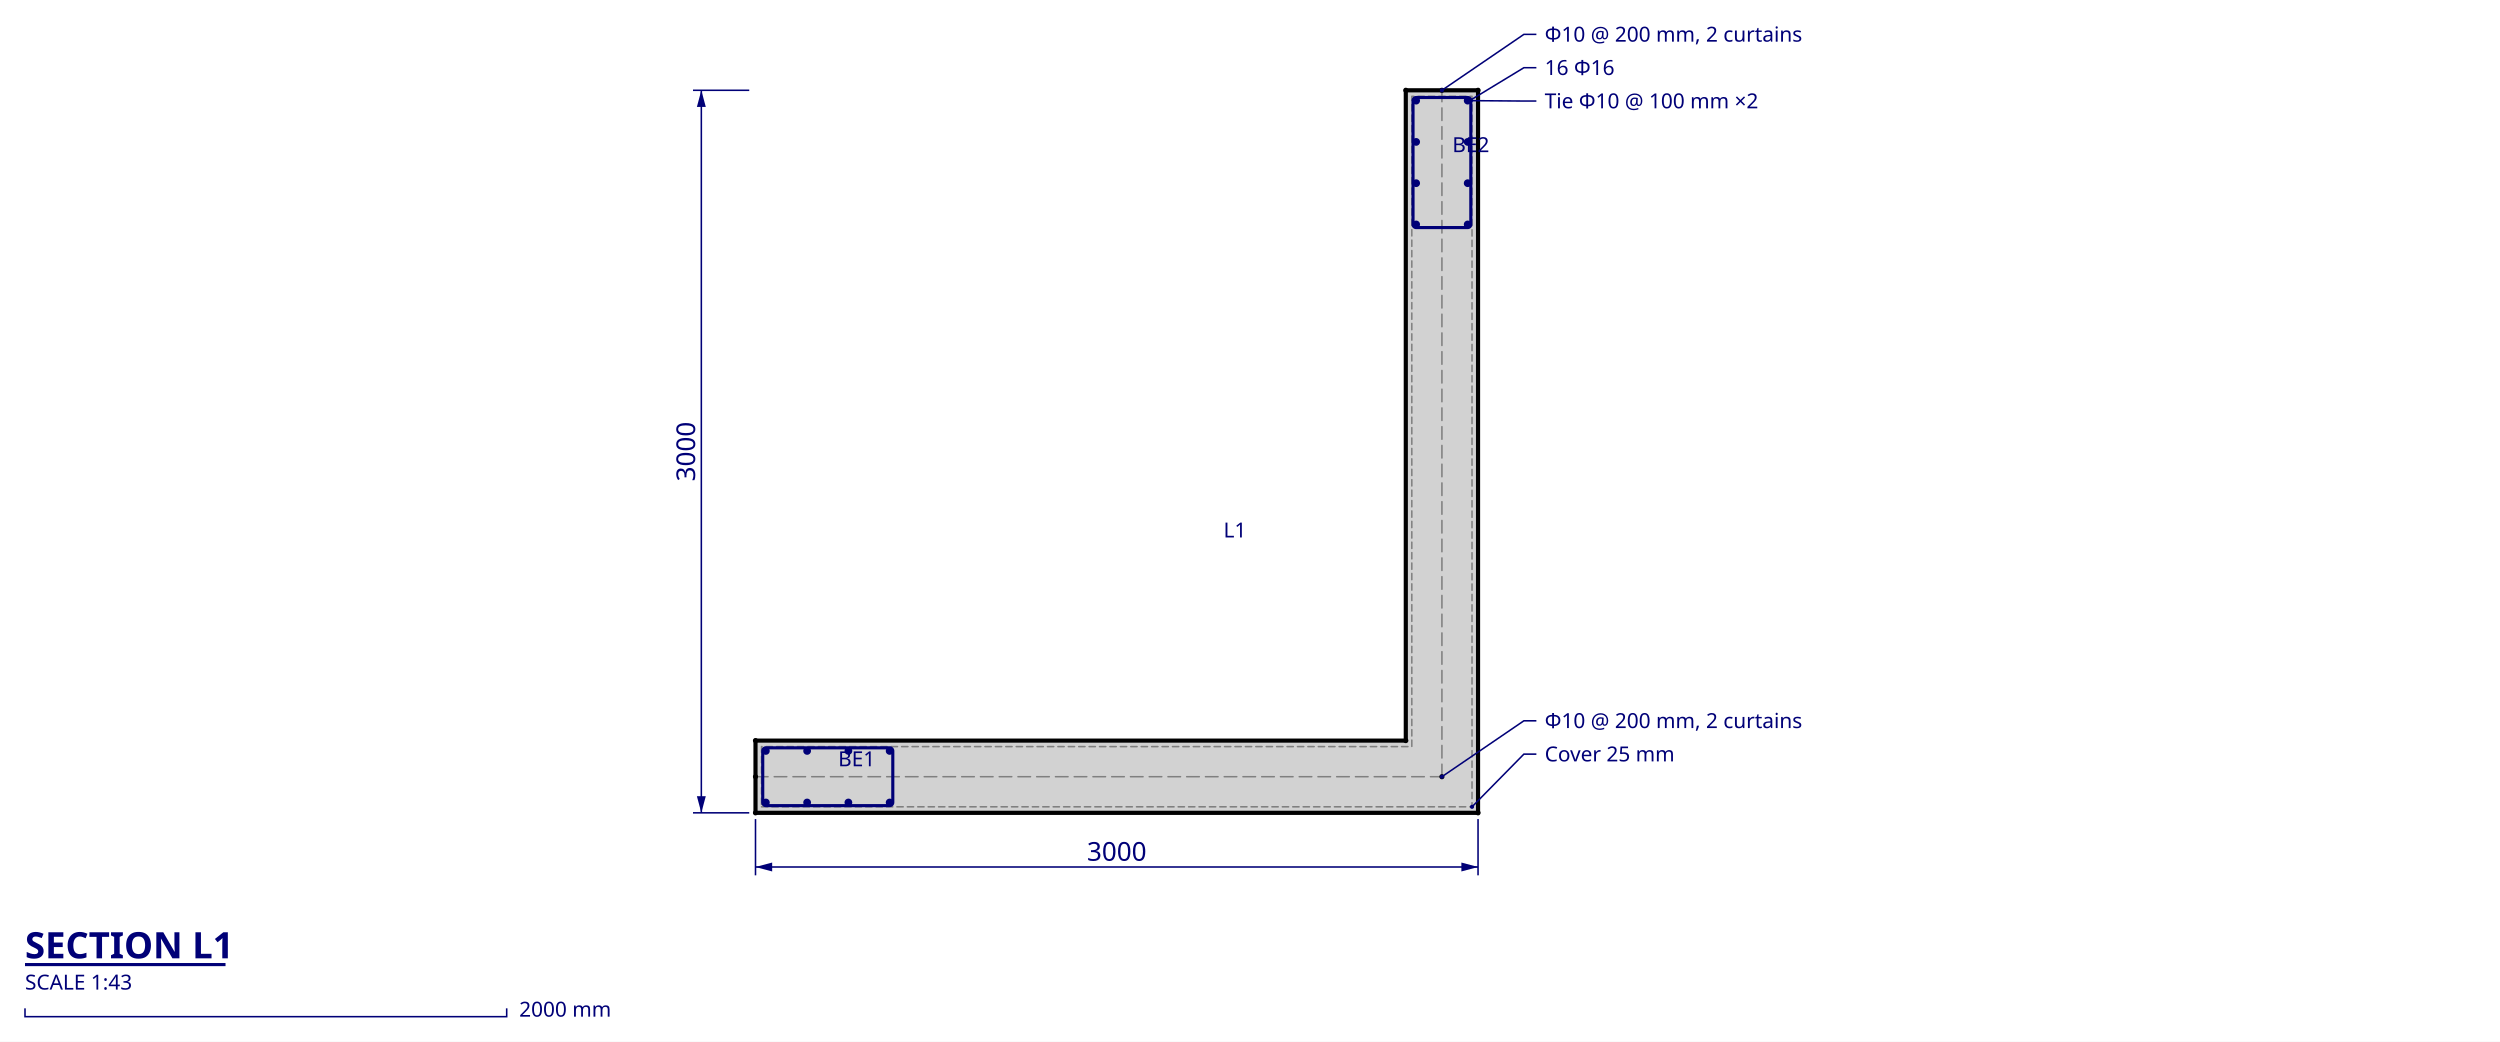
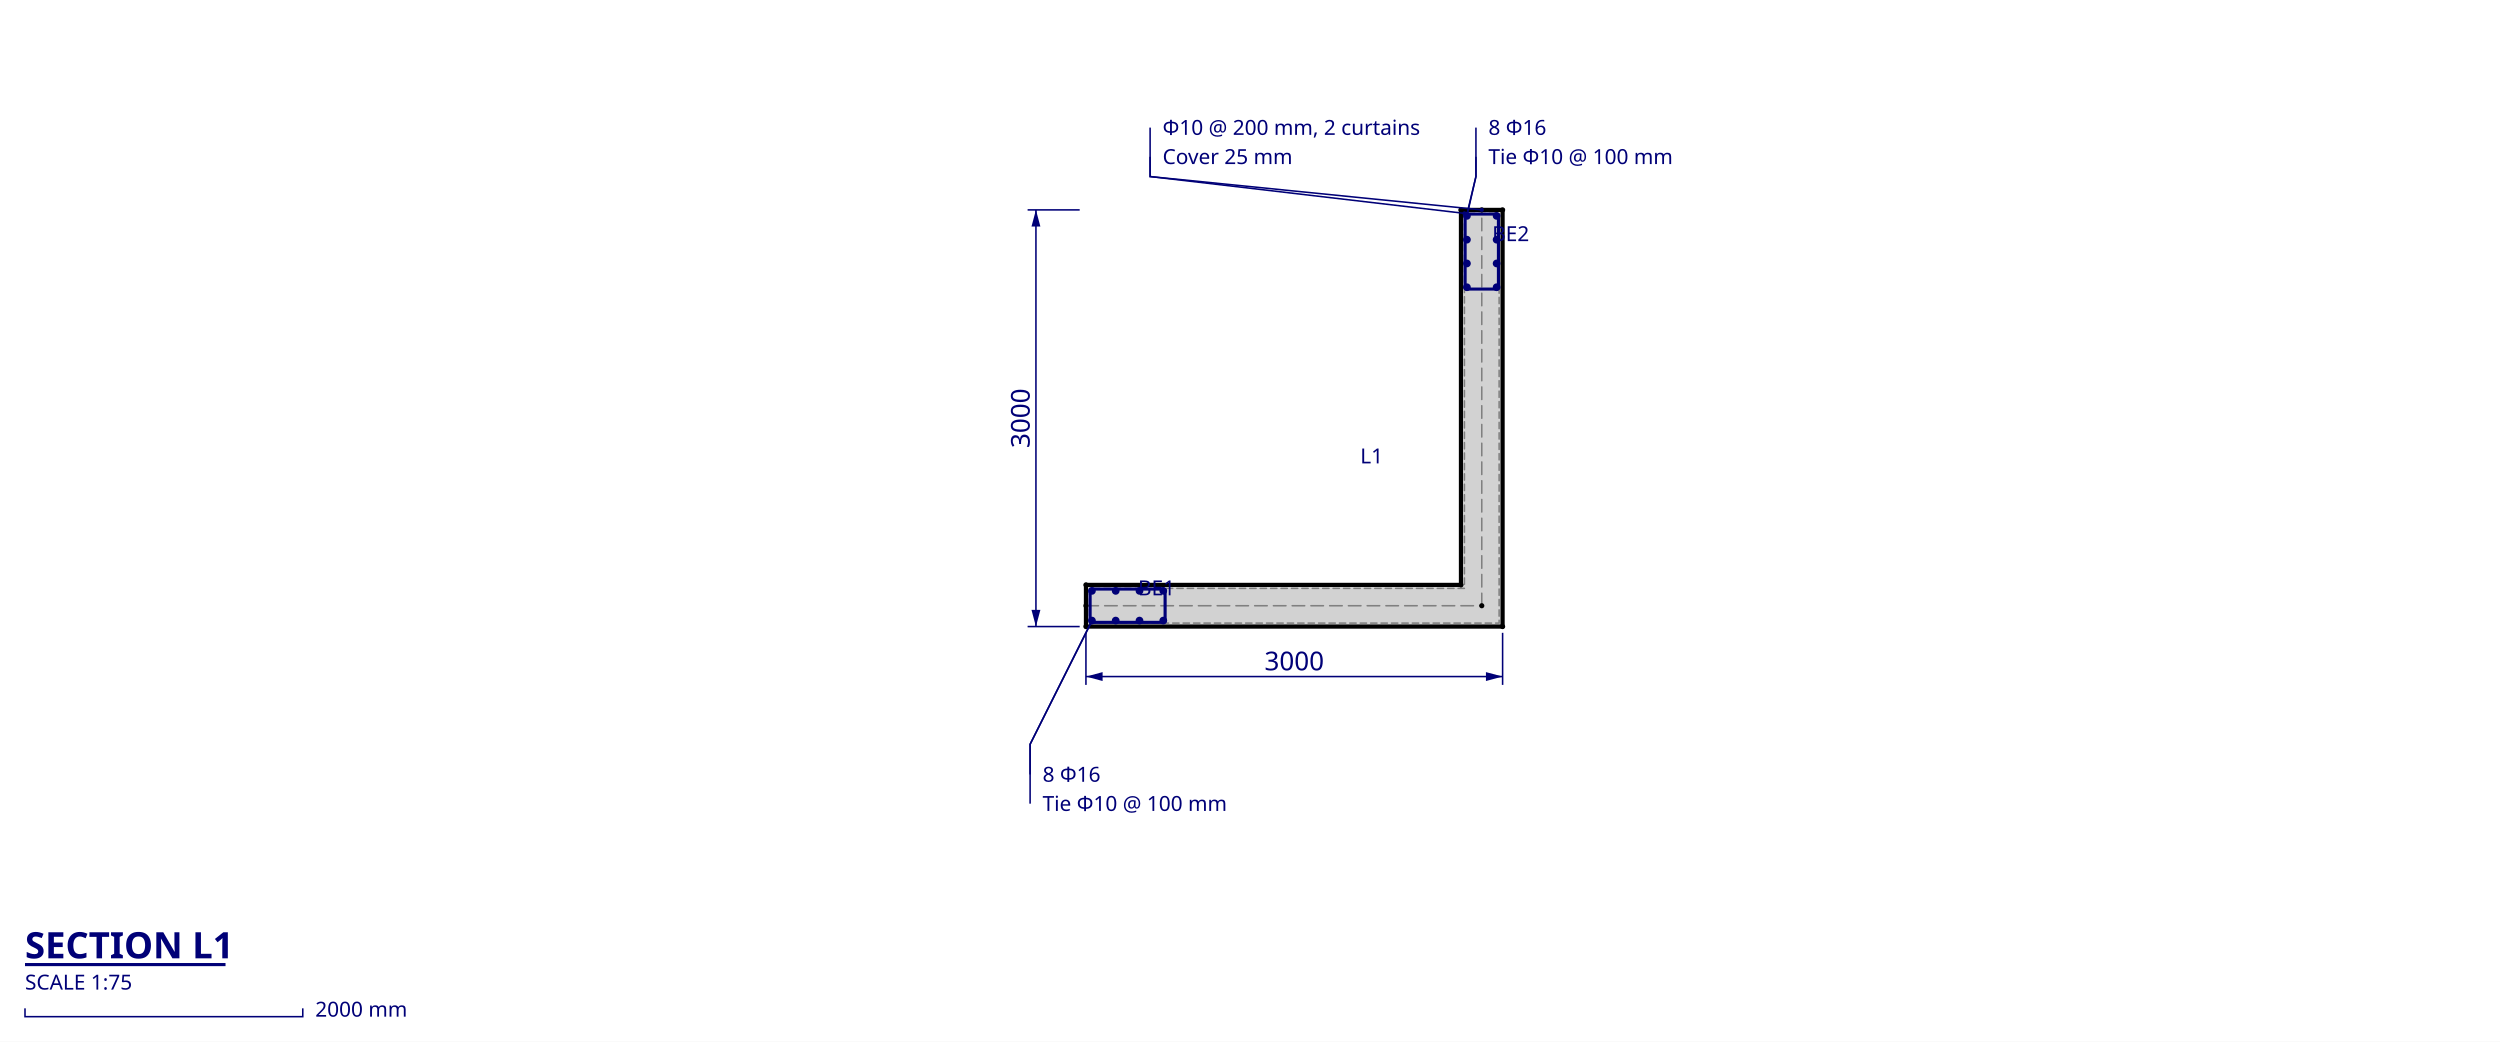
<svg xmlns="http://www.w3.org/2000/svg" width="1200" height="500" viewBox="0 0 1200 500" data-view="top">
  <rect width="1200" height="500" fill="#ffffff" />
  <g class="faces" fill="none" stroke="#000000" stroke-width="1" stroke-linecap="round" stroke-linejoin="round">
</g>
  <g class="concrete" fill="#d2d2d2" stroke="#000000" stroke-width="2" stroke-linecap="round" stroke-linejoin="round">
    <g data-id="10">
-       <path d="M362.64 390.16 L709.46 390.16 L709.46 43.34 L674.78 43.34 L674.78 355.48 L362.64 355.48 Z" />
+       <path d="M521.25 300.75 L721.25 300.75 L721.25 100.75 L701.25 100.75 L701.25 280.75 L521.25 280.75 Z" />
    </g>
  </g>
  <g class="cover" fill="none" stroke="#808080" stroke-width="0.75" stroke-linecap="round" stroke-linejoin="round" stroke-dasharray="3 2">
    <g data-id="13">
-       <path d="M365.53 387.27 L706.57 387.27 L706.57 46.23 L677.67 46.23 L677.67 358.37 L365.53 358.37 Z" />
+       <path d="M522.92 299.08 L719.58 299.08 L719.58 102.42 L702.92 102.42 L702.92 282.42 L522.92 282.42 Z" />
    </g>
  </g>
  <g class="leg" fill="none" stroke="#808080" stroke-width="0.75" stroke-linecap="round" stroke-linejoin="round" stroke-dasharray="6 3">
    <g data-id="11">
-       <path d="M362.64 372.82 L692.12 372.82" />
+       <path d="M521.25 290.75 L711.25 290.75" />
    </g>
    <g data-id="12">
-       <path d="M692.12 372.82 L692.12 43.34" />
+       <path d="M711.25 290.75 L711.25 100.75" />
    </g>
  </g>
  <g class="hoop" fill="none" stroke="#000077" stroke-width="1.5" stroke-linecap="round" stroke-linejoin="round">
    <g data-id="30">
-       <path d="M366.11 385.19 L366.14 385.48 L366.22 385.76 L366.36 386.02 L366.55 386.25 L366.78 386.44 L367.04 386.58 L367.32 386.66 L367.61 386.69 L427.03 386.69 L427.33 386.66 L427.61 386.58 L427.87 386.44 L428.1 386.25 L428.28 386.02 L428.42 385.76 L428.51 385.48 L428.54 385.19 L428.54 360.45 L428.51 360.16 L428.42 359.87 L428.28 359.61 L428.1 359.39 L427.87 359.2 L427.61 359.06 L427.33 358.97 L427.03 358.95 L367.61 358.95 L367.32 358.97 L367.04 359.06 L366.78 359.2 L366.55 359.39 L366.36 359.61 L366.22 359.87 L366.14 360.16 L366.11 360.45 Z" />
+       <path d="M523.25 297.88 L523.27 298.05 L523.32 298.21 L523.4 298.36 L523.5 298.5 L523.64 298.6 L523.79 298.68 L523.95 298.73 L524.12 298.75 L558.38 298.75 L558.55 298.73 L558.71 298.68 L558.86 298.6 L559 298.5 L559.1 298.36 L559.18 298.21 L559.23 298.05 L559.25 297.88 L559.25 283.62 L559.23 283.45 L559.18 283.29 L559.1 283.14 L559 283 L558.86 282.9 L558.71 282.82 L558.55 282.77 L558.38 282.75 L524.12 282.75 L523.95 282.77 L523.79 282.82 L523.64 282.9 L523.5 283 L523.4 283.14 L523.32 283.29 L523.27 283.45 L523.25 283.62 Z" />
    </g>
    <g data-id="47">
-       <path d="M678.25 107.73 L678.27 108.03 L678.36 108.31 L678.5 108.57 L678.69 108.8 L678.91 108.98 L679.17 109.12 L679.46 109.21 L679.75 109.24 L704.49 109.24 L704.78 109.21 L705.06 109.12 L705.32 108.98 L705.55 108.8 L705.74 108.57 L705.88 108.31 L705.96 108.03 L705.99 107.73 L705.99 48.31 L705.96 48.02 L705.88 47.74 L705.74 47.48 L705.55 47.25 L705.32 47.06 L705.06 46.92 L704.78 46.84 L704.49 46.81 L679.75 46.81 L679.46 46.84 L679.17 46.92 L678.91 47.06 L678.69 47.25 L678.5 47.48 L678.36 47.74 L678.27 48.02 L678.25 48.31 Z" />
+       <path d="M703.25 137.88 L703.27 138.05 L703.32 138.21 L703.4 138.36 L703.5 138.5 L703.64 138.6 L703.79 138.68 L703.95 138.73 L704.12 138.75 L718.38 138.75 L718.55 138.73 L718.71 138.68 L718.86 138.6 L719 138.5 L719.1 138.36 L719.18 138.21 L719.23 138.05 L719.25 137.88 L719.25 103.62 L719.23 103.45 L719.18 103.29 L719.1 103.14 L719 103 L718.86 102.9 L718.71 102.82 L718.55 102.77 L718.38 102.75 L704.12 102.75 L703.95 102.77 L703.79 102.82 L703.64 102.9 L703.5 103 L703.4 103.14 L703.32 103.29 L703.27 103.45 L703.25 103.62 Z" />
    </g>
  </g>
  <g class="bar" fill="#000077" stroke="#000077" stroke-width="0.75" stroke-linecap="round" stroke-linejoin="round">
    <g data-id="15">
-       <circle cx="367.61" cy="385.19" r="1.5" />
+       <circle cx="524.12" cy="297.88" r="1.5" />
    </g>
    <g data-id="17">
-       <circle cx="387.42" cy="385.19" r="1.5" />
+       <circle cx="535.54" cy="297.88" r="1.5" />
    </g>
    <g data-id="19">
-       <circle cx="407.23" cy="385.19" r="1.5" />
+       <circle cx="546.96" cy="297.88" r="1.5" />
    </g>
    <g data-id="21">
-       <circle cx="427.03" cy="385.19" r="1.5" />
+       <circle cx="558.38" cy="297.88" r="1.5" />
    </g>
    <g data-id="23">
-       <circle cx="367.61" cy="360.45" r="1.5" />
+       <circle cx="524.12" cy="283.62" r="1.5" />
    </g>
    <g data-id="25">
-       <circle cx="387.42" cy="360.45" r="1.5" />
+       <circle cx="535.54" cy="283.62" r="1.5" />
    </g>
    <g data-id="27">
-       <circle cx="407.23" cy="360.45" r="1.5" />
+       <circle cx="546.96" cy="283.62" r="1.5" />
    </g>
    <g data-id="29">
-       <circle cx="427.03" cy="360.45" r="1.5" />
+       <circle cx="558.38" cy="283.62" r="1.5" />
    </g>
    <g data-id="32">
-       <circle cx="679.75" cy="107.73" r="1.5" />
+       <circle cx="704.12" cy="137.88" r="1.5" />
    </g>
    <g data-id="34">
-       <circle cx="679.75" cy="87.93" r="1.5" />
+       <circle cx="704.12" cy="126.46" r="1.5" />
    </g>
    <g data-id="36">
-       <circle cx="679.75" cy="68.12" r="1.5" />
+       <circle cx="704.12" cy="115.04" r="1.5" />
    </g>
    <g data-id="38">
-       <circle cx="679.75" cy="48.31" r="1.5" />
+       <circle cx="704.12" cy="103.62" r="1.5" />
    </g>
    <g data-id="40">
-       <circle cx="704.49" cy="107.73" r="1.5" />
+       <circle cx="718.38" cy="137.88" r="1.5" />
    </g>
    <g data-id="42">
-       <circle cx="704.49" cy="87.93" r="1.5" />
+       <circle cx="718.38" cy="126.46" r="1.5" />
    </g>
    <g data-id="44">
-       <circle cx="704.49" cy="68.12" r="1.5" />
+       <circle cx="718.38" cy="115.04" r="1.5" />
    </g>
    <g data-id="46">
-       <circle cx="704.49" cy="48.31" r="1.5" />
+       <circle cx="718.38" cy="103.62" r="1.5" />
    </g>
  </g>
  <g class="edges" fill="none" stroke="#000000" stroke-width="1.5" stroke-linecap="round" stroke-linejoin="round">
</g>
  <g class="points" fill="#000000">
    <g data-id="1">
-       <circle cx="362.64" cy="372.82" r="1.25" fill="#000000" stroke="none" />
+       <circle cx="521.25" cy="290.75" r="1.25" fill="#000000" stroke="none" />
    </g>
    <g data-id="2">
-       <circle cx="692.12" cy="372.82" r="1.25" fill="#000000" stroke="none" />
+       <circle cx="711.25" cy="290.75" r="1.25" fill="#000000" stroke="none" />
    </g>
    <g data-id="3">
-       <circle cx="692.12" cy="43.34" r="1.25" fill="#000000" stroke="none" />
+       <circle cx="711.25" cy="100.75" r="1.25" fill="#000000" stroke="none" />
    </g>
    <g data-id="4">
-       <circle cx="362.64" cy="390.16" r="1.25" fill="#000000" stroke="none" />
+       <circle cx="521.25" cy="300.75" r="1.25" fill="#000000" stroke="none" />
    </g>
    <g data-id="5">
-       <circle cx="709.46" cy="390.16" r="1.25" fill="#000000" stroke="none" />
+       <circle cx="721.25" cy="300.75" r="1.25" fill="#000000" stroke="none" />
    </g>
    <g data-id="6">
-       <circle cx="709.46" cy="43.34" r="1.25" fill="#000000" stroke="none" />
+       <circle cx="721.25" cy="100.75" r="1.25" fill="#000000" stroke="none" />
    </g>
    <g data-id="7">
-       <circle cx="674.78" cy="43.34" r="1.25" fill="#000000" stroke="none" />
+       <circle cx="701.25" cy="100.75" r="1.25" fill="#000000" stroke="none" />
    </g>
    <g data-id="8">
-       <circle cx="674.78" cy="355.48" r="1.25" fill="#000000" stroke="none" />
+       <circle cx="701.25" cy="280.75" r="1.25" fill="#000000" stroke="none" />
    </g>
    <g data-id="9">
-       <circle cx="362.64" cy="355.48" r="1.25" fill="#000000" stroke="none" />
+       <circle cx="521.25" cy="280.75" r="1.25" fill="#000000" stroke="none" />
    </g>
  </g>
  <g class="annotation" font-family="Arial Narrow, Archivo Narrow, sans-serif" fill="#000077" stroke="#000077" stroke-width="0.75">
    <g class="tag">
-       <path d="M692.12 43.34 L731.46 16.5 L737.46 16.5" fill="none" />
-       <circle cx="692.12" cy="43.34" r="1" stroke="none" />
-       <text x="741.46" y="20" stroke="none" font-size="10">Φ10 @ 200 mm, 2 curtains</text>
+       <path d="M711.25 100.75 L552.05 84.75 L552.05 61.25" fill="none" />
+       <circle cx="711.25" cy="100.75" r="1" stroke="none" />
+       <text x="558.05" y="64.75" stroke="none" font-size="10">Φ10 @ 200 mm, 2 curtains</text>
    </g>
    <g class="tag">
-       <path d="M705.41 48.31 L731.46 32.5 L737.46 32.5" fill="none" />
-       <circle cx="705.41" cy="48.31" r="1" stroke="none" />
-       <text x="741.46" y="36" stroke="none" font-size="10">16 Φ16</text>
+       <path d="M702.92 102.42 L552.05 84.75 L552.05 75.25" fill="none" />
+       <circle cx="702.92" cy="102.42" r="1" stroke="none" />
+       <text x="558.05" y="78.75" stroke="none" font-size="10">Cover 25 mm</text>
    </g>
    <g class="tag">
-       <path d="M705.99 48.31 L731.46 48.5 L737.46 48.5" fill="none" />
-       <circle cx="705.99" cy="48.31" r="1" stroke="none" />
-       <text x="741.46" y="52" stroke="none" font-size="10">Tie Φ10 @ 100 mm ×2</text>
+       <path d="M704.12 103.62 L708.45 84.75 L708.45 61.25" fill="none" />
+       <circle cx="704.12" cy="103.62" r="1" stroke="none" />
+       <text x="714.45" y="64.75" stroke="none" font-size="10">8 Φ16</text>
    </g>
    <g class="tag">
-       <path d="M692.12 372.82 L731.46 345.98 L737.46 345.98" fill="none" />
-       <circle cx="692.12" cy="372.82" r="1" stroke="none" />
-       <text x="741.46" y="349.48" stroke="none" font-size="10">Φ10 @ 200 mm, 2 curtains</text>
+       <path d="M704.12 102.75 L708.45 84.75 L708.45 75.25" fill="none" />
+       <circle cx="704.12" cy="102.75" r="1" stroke="none" />
+       <text x="714.45" y="78.75" stroke="none" font-size="10">Tie Φ10 @ 100 mm</text>
    </g>
    <g class="tag">
-       <path d="M706.57 387.27 L731.46 361.98 L737.46 361.98" fill="none" />
-       <circle cx="706.57" cy="387.27" r="1" stroke="none" />
-       <text x="741.46" y="365.48" stroke="none" font-size="10">Cover 25 mm</text>
+       <path d="M524.12 297.88 L494.45 357.25 L494.45 371.75" fill="none" />
+       <circle cx="524.12" cy="297.88" r="1" stroke="none" />
+       <text x="500.45" y="375.25" stroke="none" font-size="10">8 Φ16</text>
+     </g>
+     <g class="tag">
+       <path d="M523.84 298.71 L494.45 357.25 L494.45 385.75" fill="none" />
+       <circle cx="523.84" cy="298.71" r="1" stroke="none" />
+       <text x="500.45" y="389.25" stroke="none" font-size="10">Tie Φ10 @ 100 mm</text>
    </g>
    <g class="dimension" data-dim="width">
-       <path d="M362.64 393.16 L362.64 420.16 M709.46 393.16 L709.46 420.16 M362.64 416.16 L709.46 416.16" fill="none" />
-       <path d="M0 0 L8 -2.14 L8 2.14 Z" stroke="none" transform="translate(362.64 416.16) rotate(0)" />
-       <path d="M0 0 L8 -2.14 L8 2.14 Z" stroke="none" transform="translate(709.46 416.16) rotate(180)" />
-       <text x="536.05" y="413.16" text-anchor="middle" stroke="none" font-size="12.5">3000</text>
+       <path d="M521.25 303.75 L521.25 328.75 M721.25 303.75 L721.25 328.75 M521.25 324.75 L721.25 324.75" fill="none" />
+       <path d="M0 0 L8 -2.14 L8 2.14 Z" stroke="none" transform="translate(521.25 324.75) rotate(0)" />
+       <path d="M0 0 L8 -2.14 L8 2.14 Z" stroke="none" transform="translate(721.25 324.75) rotate(180)" />
+       <text x="621.25" y="321.75" text-anchor="middle" stroke="none" font-size="12.5">3000</text>
    </g>
    <g class="dimension" data-dim="depth">
-       <path d="M359.64 43.34 L332.64 43.34 M359.64 390.16 L332.64 390.16 M336.64 43.34 L336.64 390.16" fill="none" />
-       <path d="M0 0 L8 -2.14 L8 2.14 Z" stroke="none" transform="translate(336.64 43.34) rotate(90)" />
-       <path d="M0 0 L8 -2.14 L8 2.14 Z" stroke="none" transform="translate(336.64 390.16) rotate(-90)" />
-       <text transform="translate(333.64 216.75) rotate(-90)" text-anchor="middle" stroke="none" font-size="12.5">3000</text>
+       <path d="M518.25 100.75 L493.25 100.75 M518.25 300.75 L493.25 300.75 M497.25 100.75 L497.25 300.75" fill="none" />
+       <path d="M0 0 L8 -2.14 L8 2.14 Z" stroke="none" transform="translate(497.25 100.75) rotate(90)" />
+       <path d="M0 0 L8 -2.14 L8 2.14 Z" stroke="none" transform="translate(497.25 300.75) rotate(-90)" />
+       <text transform="translate(494.25 200.75) rotate(-90)" text-anchor="middle" stroke="none" font-size="12.5">3000</text>
    </g>
  </g>
  <g class="text" font-family="Arial Narrow, Archivo Narrow, sans-serif" font-size="10" fill="#000077">
-     <text x="587.29" y="257.99" data-for="10">L1</text>
-     <text x="402.32" y="367.82" data-for="30">BE1</text>
-     <text x="697.12" y="73.02" data-for="47">BE2</text>
+     <text x="652.92" y="222.42" data-for="10">L1</text>
+     <text x="546.25" y="285.75" data-for="30">BE1</text>
+     <text x="716.25" y="115.75" data-for="47">BE2</text>
  </g>
  <g class="legend" font-family="Arial Narrow, Archivo Narrow, sans-serif" font-size="10" fill="#000077" stroke="#000077" stroke-width="0.75">
-     <path d="M12 484 L12 488 L243.21 488 L243.21 484" fill="none" />
-     <text x="249.21" y="488" stroke="none">2000 mm</text>
+     <path d="M12 484 L12 488 L145.33 488 L145.33 484" fill="none" />
+     <text x="151.33" y="488" stroke="none">2000 mm</text>
    <text class="view-title" x="12" y="460" stroke="none" font-family="Bahnschrift SemiBold Condensed, Bahnschrift, Saira SemiCondensed, Archivo Narrow, sans-serif" font-size="17.5" font-weight="600" data-view="top">SECTION L1</text>
    <path class="view-title-rule" d="M12 463 L108.25 463" fill="none" stroke-width="1.5" />
-     <text class="scale-note" x="12" y="475" stroke="none">SCALE 1:43</text>
+     <text class="scale-note" x="12" y="475" stroke="none">SCALE 1:75</text>
  </g>
</svg>
